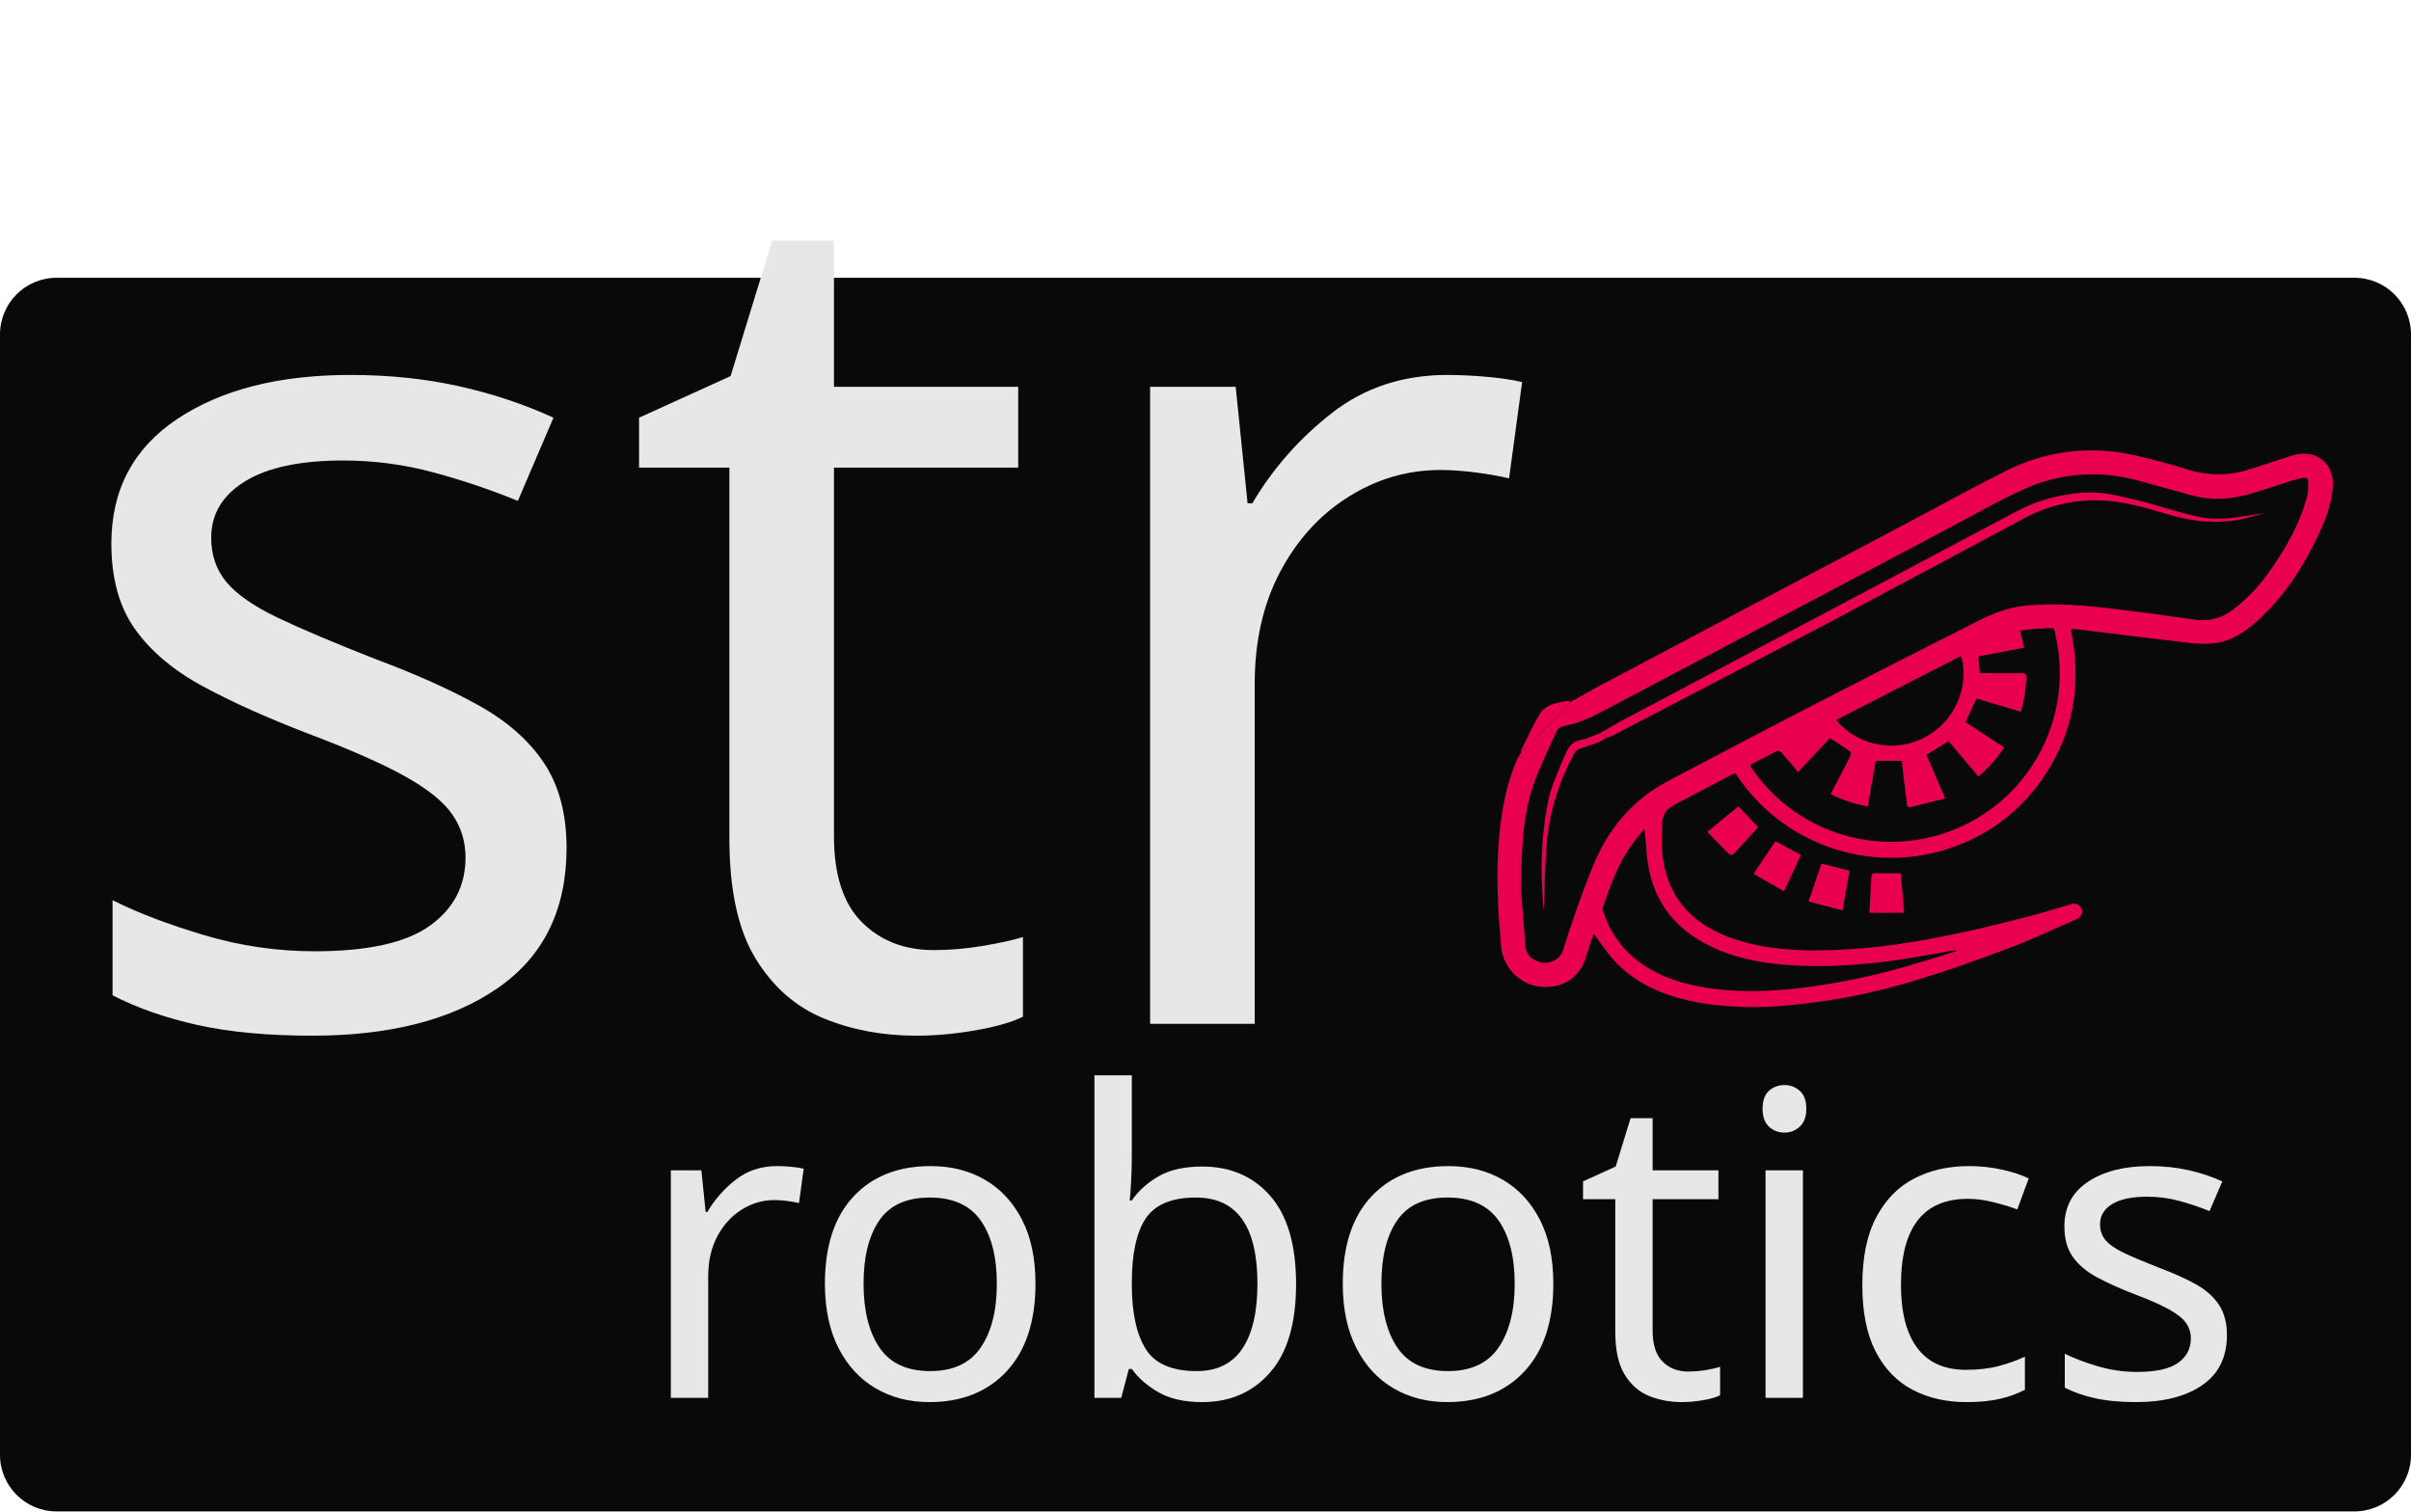
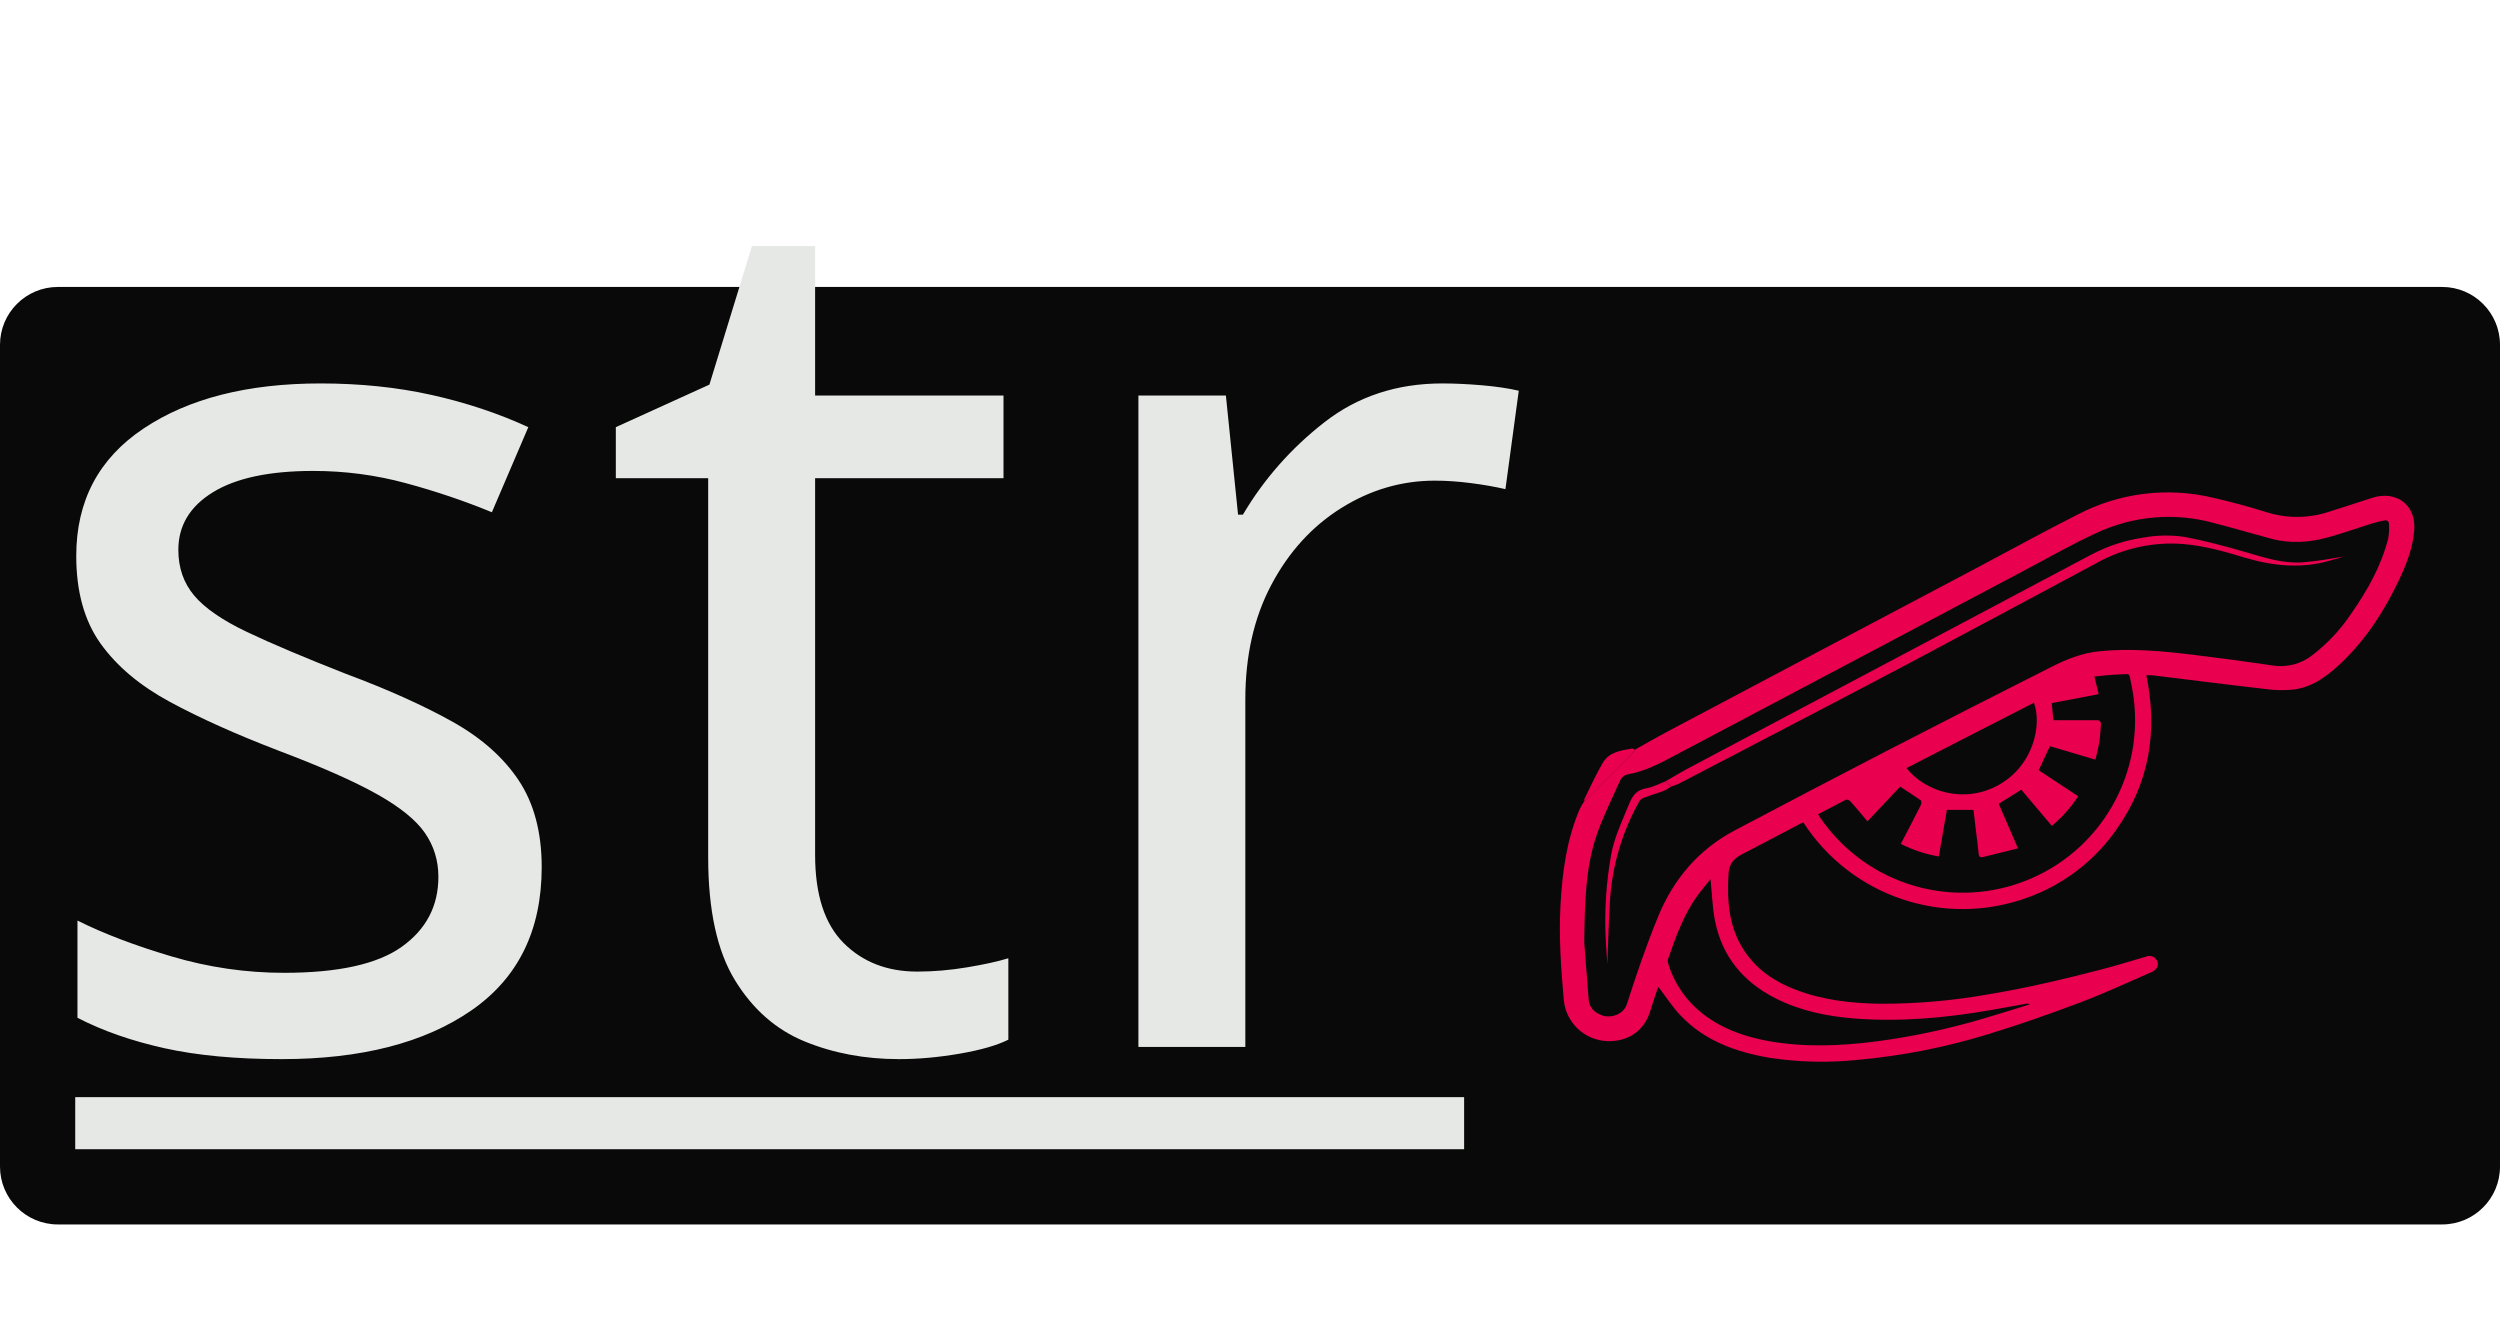
- <svg xmlns="http://www.w3.org/2000/svg" width="852" height="534.17" viewBox="0 0 852 534.17">
-   <rect y="98.17" width="852" height="436" rx="20" fill="#090909" />
-   <text transform="translate(17.93 361.83)" font-size="420" fill="#e6e8e6" font-family="Format_1452">str</text>
-   <text transform="translate(224.31 494.03)" font-size="150" fill="#e6e8e6" font-family="Format_1452">robotics</text>
-   <path d="M954,439.93c3.62-2,7.22-4.12,10.88-6.06q29.54-15.67,59.1-31.3l48.62-25.71c11.5-6.09,22.89-12.38,34.51-18.24a67.16,67.16,0,0,1,46.41-5.84c6.36,1.45,12.69,3.13,18.9,5.1a35,35,0,0,0,21.54-.21c5.08-1.57,10.12-3.28,15.19-4.89a13.52,13.52,0,0,1,2.9-.56c7.18-.58,12,4.63,11.28,12.18-.55,6-2.66,11.42-5.17,16.74-5,10.56-11.21,20.29-19.67,28.44-4.68,4.51-9.82,8.5-16.42,9.51a40.23,40.23,0,0,1-10.45-.18c-12.93-1.47-25.83-3.13-38.75-4.7a18.14,18.14,0,0,0-2.1,0c4,19.26,1.11,37.18-10.36,53.34a63.64,63.64,0,0,1-30.81,23.52,65.51,65.51,0,0,1-77.36-26c-.41.17-.86.32-1.28.54-6.61,3.47-13.18,7-19.83,10.41-2.86,1.47-4.56,3.23-4.76,6.82-.55,9.47.09,18.57,5.55,26.73,4.42,6.61,10.75,10.73,18.05,13.46,9.33,3.5,19.08,4.56,29,4.7a210.56,210.56,0,0,0,37.17-3.24c13.23-2.18,26.25-5.26,39.21-8.63,5.19-1.35,10.32-2.93,15.46-4.44a2.85,2.85,0,0,1,3.49,1.06,2.51,2.51,0,0,1-.15,3.21,3.67,3.67,0,0,1-1.43,1.05c-8.15,3.53-16.21,7.33-24.52,10.46-10.61,4-21.33,7.79-32.19,11.09a219.77,219.77,0,0,1-45.14,8.85,120.42,120.42,0,0,1-30.23-.73c-11.65-2-22.47-5.85-30.81-14.65-2.84-3-5.1-6.55-7.64-9.88-.32.88-.78,2-1.17,3.24-.62,1.87-1.18,3.77-1.81,5.64-2.19,6.51-7.69,10.13-14.69,9.88a15.68,15.68,0,0,1-15-14c-1-11-1.76-22-1.16-33.08.62-11.34,2.12-22.52,6.63-33.08a25,25,0,0,1,1.63-2.83q7.83-7.77,15.66-15.56A24.66,24.66,0,0,0,954,439.93Zm-17.5,66.5c.33,4.29.94,12.06,1.54,19.83.22,2.92,2.07,4.52,4.59,5.46,3,1.11,7.45-.18,8.65-3.94,3.23-10.13,6.7-20.23,10.72-30.07,5.31-13,14-23.29,26.57-29.92,17.39-9.16,34.79-18.32,52.25-27.33q28.53-14.73,57.21-29.18c5.24-2.66,10.65-4.79,16.61-5.39,10.87-1.08,21.63-.06,32.38,1.24q13.73,1.65,27.41,3.69a17.66,17.66,0,0,0,13.75-3.58,60.67,60.67,0,0,0,13.44-14.39c5.58-8,10.36-16.45,12.76-26a19.09,19.09,0,0,0,.24-5c0-.91-.7-1.34-1.62-1.14-1.29.27-2.59.51-3.84.9-5,1.58-10,3.34-15.05,4.78-6.64,1.9-13.39,2.44-20.16.62s-13.31-3.74-20-5.48a58.87,58.87,0,0,0-39.93,3.27c-8.33,3.77-16.3,8.36-24.4,12.64q-29.57,15.63-59.09,31.31Q999.1,425.38,967.65,442c-5,2.64-10,5.32-15.64,6.35a3.9,3.9,0,0,0-3.14,2.32c-2.73,6.17-5.82,12.22-8,18.57C937.11,480.12,936.68,491.52,936.51,506.43Zm80.84-44.21c.38.62.59,1,.83,1.36a59.63,59.63,0,0,0,107.41-46.27c-.93-4.26,0-3.49-4.34-3.39-2.77.06-5.53.46-8.42.72.54,2.2,1,4,1.48,6.09l-16.21,3.09c.18,2,.36,3.86.54,5.9h1.88c4.28,0,8.57.06,12.86,0,1.42,0,1.84.46,1.69,1.8-.2,1.85-.21,3.73-.51,5.57-.33,2.07-.88,4.11-1.37,6.28l-15.72-4.66c-1.35,2.87-2.6,5.54-3.89,8.31l13.65,9a46.19,46.19,0,0,1-9.1,10.23l-10.56-12.5-7.81,4.88,6.67,15.4-12.11,3c-1,.24-1.41-.2-1.5-1.18-.2-2.07-.46-4.14-.71-6.22-.34-2.92-.7-5.84-1.06-8.9h-9.2c-.92,5.32-1.84,10.61-2.79,16.09a46,46,0,0,1-13.13-4.34c2.36-4.53,4.68-8.94,6.92-13.39.23-.45.26-1.45,0-1.65-2.31-1.64-4.7-3.15-7.15-4.75l-11.3,12c-2.05-2.43-3.92-4.71-5.87-6.91-.33-.38-1.17-.76-1.51-.6C1023.81,458.82,1020.67,460.49,1017.35,462.22Zm-37.19,22.45c-1.37,1.71-2.85,3.45-4.21,5.28-5,6.74-7.77,14.58-10.49,22.42a2.65,2.65,0,0,0,.09,1.57,34.8,34.8,0,0,0,11.36,16.81c6.71,5.42,14.55,8.25,22.92,9.8,12.61,2.33,25.26,1.79,37.89.16a241.37,241.37,0,0,0,36.46-7.77c5.46-1.59,10.88-3.31,16.32-5a1.73,1.73,0,0,0-1.35-.21c-4.05.73-8.08,1.5-12.14,2.19-15.63,2.7-31.35,4.14-47.21,2.89-9.43-.75-18.59-2.64-27.1-6.93-11.21-5.66-18.55-14.46-21-26.89C980.79,494.38,980.67,489.58,980.16,484.67Zm67.74-38.4c6.44,8.23,20.18,12.58,32.2,5.64,11.73-6.76,14.65-20.64,11.83-28.22Z" transform="translate(-399 -191.83)" fill="#e9004f" />
-   <path d="M1038.11,510.46l4.56-13.43,9.91,2.55c-.81,4.53-1.61,9.05-2.48,14Z" transform="translate(-399 -191.83)" fill="#e9004f" />
-   <path d="M1070.73,500.46c.37,4.59.75,9.16,1.15,14h-12.3c.11-1.75.21-3.43.31-5.11.15-2.52.3-5,.42-7.56,0-1,.3-1.42,1.46-1.37C1064.67,500.55,1067.58,500.46,1070.73,500.46Z" transform="translate(-399 -191.83)" fill="#e9004f" />
-   <path d="M1002.3,485.83l11-9,7,7.34c-2.9,3.19-5.81,6.45-8.8,9.63a1.58,1.58,0,0,1-1.51-.12C1007.45,491.18,1005,488.57,1002.3,485.83Z" transform="translate(-399 -191.83)" fill="#e9004f" />
-   <path d="M1026.41,489.13l9,4.88-6,12.83-10.73-6.18Z" transform="translate(-399 -191.83)" fill="#e9004f" />
-   <path d="M954,439.93a24.66,24.66,0,0,1-1.74,2.17q-7.82,7.8-15.66,15.56c0-.26-.13-.56,0-.77,2-4.1,3.95-8.29,6.22-12.26s6.29-4.4,10.19-5.1C953.3,439.48,953.67,439.79,954,439.93Z" transform="translate(-399 -191.83)" fill="#e9004f" />
-   <path d="M964.61,450.85c2.3-1.32,4.57-2.72,6.91-4q25.72-13.68,51.49-27.33,25.17-13.35,50.34-26.67c12.86-6.81,25.68-13.67,38.56-20.45a55.6,55.6,0,0,1,17.74-5.79,43.53,43.53,0,0,1,14.75-.19c6.93,1.35,13.77,3.2,20.56,5.15,6.5,1.87,12.94,4.07,19.81,3.58,4.74-.35,9.44-1.2,14.18-2-.7.22-1.4.46-2.1.67s-1.59.43-2.38.66c-10.17,3-20.15,1.93-30.13-1.1-6.87-2.08-13.8-4-21-4.58a52.7,52.7,0,0,0-29.63,6.53c-21.46,11.45-42.86,23-64.35,34.39-20.22,10.71-40.54,21.25-60.82,31.85q-9.78,5.12-19.58,10.19a17.79,17.79,0,0,1-2.42.86Z" transform="translate(-399 -191.83)" fill="#e9004f" />
-   <path d="M964.61,450.85l1.91,1.84a18,18,0,0,1-2.62,1.5c-2.26.85-4.58,1.51-6.84,2.34a3.08,3.08,0,0,0-1.53,1.27,80.28,80.28,0,0,0-10.13,34.27c-.44,7.5-.64,15-.91,21.88-.14-2.05-.37-4.77-.49-7.48a128.57,128.57,0,0,1,1.89-30.66c1.21-6.08,3.89-11.63,6.21-17.31,1.17-2.87,2.66-4.73,5.93-5.26C960.29,452.87,962.42,451.68,964.61,450.85Z" transform="translate(-399 -191.83)" fill="#e9004f" />
+ <svg xmlns="http://www.w3.org/2000/svg" width="864" height="462.63" viewBox="0 0 864 462.63">
+   <rect y="99.17" width="864" height="324" rx="20" fill="#090909" />
+   <text transform="translate(4.93 361.83)" font-size="420" fill="#e6e8e6" font-family="Format_1452">str</text>
+   <path d="M925,447.93c3.62-2,7.22-4.12,10.88-6.06q29.54-15.67,59.1-31.3l48.62-25.71c11.5-6.09,22.89-12.38,34.51-18.24a67.16,67.16,0,0,1,46.41-5.84c6.36,1.45,12.69,3.13,18.9,5.1a35,35,0,0,0,21.54-.21c5.08-1.57,10.12-3.28,15.19-4.89a13.52,13.52,0,0,1,2.9-.56c7.18-.58,12,4.63,11.28,12.18-.55,6-2.66,11.42-5.17,16.74-5,10.56-11.21,20.29-19.67,28.44-4.68,4.51-9.82,8.5-16.42,9.51a40.23,40.23,0,0,1-10.45-.18c-12.93-1.47-25.83-3.13-38.75-4.7a18.14,18.14,0,0,0-2.1,0c4,19.26,1.11,37.18-10.36,53.34a63.64,63.64,0,0,1-30.81,23.52,65.51,65.51,0,0,1-77.36-26c-.41.17-.86.32-1.28.54-6.61,3.47-13.18,7-19.83,10.41-2.86,1.47-4.56,3.23-4.76,6.82-.55,9.47.09,18.57,5.55,26.73,4.42,6.61,10.75,10.73,18.05,13.46,9.33,3.5,19.08,4.56,28.95,4.7a210.56,210.56,0,0,0,37.17-3.24c13.23-2.18,26.25-5.26,39.21-8.63,5.19-1.35,10.32-2.93,15.46-4.44a2.85,2.85,0,0,1,3.49,1.06,2.51,2.51,0,0,1-.15,3.21,3.67,3.67,0,0,1-1.43,1.05c-8.15,3.53-16.21,7.33-24.52,10.46-10.61,4-21.33,7.79-32.19,11.09a219.77,219.77,0,0,1-45.14,8.85,120.42,120.42,0,0,1-30.23-.73c-11.65-2-22.47-5.85-30.81-14.65-2.84-3-5.1-6.55-7.64-9.88-.32.88-.78,2-1.17,3.24-.62,1.87-1.18,3.77-1.81,5.64-2.19,6.51-7.69,10.13-14.69,9.88a15.68,15.68,0,0,1-15-14c-1-11-1.76-22-1.16-33.08.62-11.34,2.12-22.52,6.63-33.08a25,25,0,0,1,1.63-2.83q7.83-7.77,15.66-15.56A24.66,24.66,0,0,0,925,447.93Zm-17.5,66.5c.33,4.29.94,12.06,1.54,19.83.22,2.92,2.07,4.52,4.59,5.46,3,1.11,7.45-.18,8.65-3.94,3.23-10.13,6.7-20.23,10.72-30.07,5.31-13,14-23.29,26.57-29.92,17.39-9.16,34.79-18.32,52.25-27.33q28.53-14.73,57.21-29.18c5.24-2.66,10.65-4.79,16.61-5.39,10.87-1.08,21.63-.06,32.38,1.24q13.73,1.65,27.41,3.69a17.66,17.66,0,0,0,13.75-3.58,60.67,60.67,0,0,0,13.44-14.39c5.58-8,10.36-16.45,12.76-26a19.09,19.09,0,0,0,.24-5c0-.91-.7-1.34-1.62-1.14-1.29.27-2.59.51-3.84.9-5,1.58-10,3.34-15.05,4.78-6.64,1.9-13.39,2.44-20.16.62s-13.31-3.74-20-5.48a58.87,58.87,0,0,0-39.93,3.27c-8.33,3.77-16.3,8.36-24.4,12.64q-29.57,15.63-59.09,31.31Q970.1,433.38,938.65,450c-5,2.64-10,5.32-15.64,6.35a3.9,3.9,0,0,0-3.14,2.32c-2.73,6.17-5.82,12.22-8,18.57C908.11,488.12,907.68,499.52,907.51,514.43Zm80.84-44.21c.38.62.59,1,.83,1.36a59.63,59.63,0,0,0,107.41-46.27c-.93-4.26,0-3.49-4.34-3.39-2.77.06-5.53.46-8.42.72.54,2.2,1,4,1.48,6.09l-16.21,3.09c.18,2,.36,3.86.54,5.9h1.88c4.28,0,8.57.06,12.86,0,1.42,0,1.84.46,1.69,1.8-.2,1.85-.21,3.73-.51,5.57-.33,2.07-.88,4.11-1.37,6.28l-15.72-4.66c-1.35,2.87-2.6,5.54-3.89,8.31l13.65,9a46.19,46.19,0,0,1-9.1,10.23l-10.56-12.5-7.81,4.88,6.67,15.4-12.11,3c-1,.24-1.41-.2-1.5-1.18-.2-2.07-.46-4.14-.71-6.22-.34-2.92-.7-5.84-1.06-8.9h-9.2c-.92,5.32-1.84,10.61-2.79,16.09a46,46,0,0,1-13.13-4.34c2.36-4.53,4.68-8.94,6.92-13.39.23-.45.26-1.45,0-1.65-2.31-1.64-4.7-3.15-7.15-4.75l-11.3,12c-2-2.43-3.92-4.71-5.87-6.91-.33-.38-1.17-.76-1.51-.6C994.81,466.82,991.67,468.49,988.35,470.22Zm-37.19,22.45c-1.37,1.71-2.85,3.45-4.21,5.28-5,6.74-7.77,14.58-10.49,22.42a2.65,2.65,0,0,0,.09,1.57,34.8,34.8,0,0,0,11.36,16.81c6.71,5.42,14.55,8.25,22.92,9.8,12.61,2.33,25.26,1.79,37.89.16a241.37,241.37,0,0,0,36.46-7.77c5.46-1.59,10.88-3.31,16.32-5a1.73,1.73,0,0,0-1.35-.21c-4.05.73-8.08,1.5-12.14,2.19-15.63,2.7-31.35,4.14-47.21,2.89-9.43-.75-18.59-2.64-27.1-6.93-11.21-5.66-18.55-14.46-21-26.89C951.79,502.38,951.67,497.58,951.16,492.67Zm67.74-38.4c6.44,8.23,20.18,12.58,32.2,5.64,11.73-6.76,14.65-20.64,11.83-28.22Z" transform="translate(-360 -188.83)" fill="#e9004f" />
+   <path d="M925,447.93a24.66,24.66,0,0,1-1.74,2.17q-7.82,7.8-15.66,15.56c0-.26-.13-.56,0-.77,2-4.1,3.95-8.29,6.22-12.26s6.29-4.4,10.19-5.1C924.3,447.48,924.67,447.79,925,447.93Z" transform="translate(-360 -188.83)" fill="#e9004f" />
+   <path d="M935.61,458.85c2.3-1.32,4.57-2.72,6.91-4Q968.24,441.2,994,427.55q25.17-13.35,50.34-26.67c12.86-6.81,25.68-13.67,38.56-20.45a55.6,55.6,0,0,1,17.74-5.79,43.53,43.53,0,0,1,14.75-.19c6.93,1.35,13.77,3.2,20.56,5.15,6.5,1.87,12.94,4.07,19.81,3.58,4.74-.35,9.44-1.2,14.18-2-.7.22-1.4.46-2.1.67s-1.59.43-2.38.66c-10.17,3-20.15,1.93-30.13-1.1-6.87-2.08-13.8-4-21-4.58a52.7,52.7,0,0,0-29.63,6.53c-21.46,11.45-42.86,23-64.35,34.39-20.22,10.71-40.54,21.25-60.82,31.85q-9.78,5.12-19.58,10.19a17.79,17.79,0,0,1-2.42.86Z" transform="translate(-360 -188.83)" fill="#e9004f" />
+   <path d="M935.61,458.85l1.91,1.84a18,18,0,0,1-2.62,1.5c-2.26.85-4.58,1.51-6.84,2.34a3.08,3.08,0,0,0-1.53,1.27,80.28,80.28,0,0,0-10.13,34.27c-.44,7.5-.64,15-.91,21.88-.14-2.05-.37-4.77-.49-7.48a128.57,128.57,0,0,1,1.89-30.66c1.21-6.08,3.89-11.63,6.21-17.31,1.17-2.87,2.66-4.73,5.93-5.26C931.29,460.87,933.42,459.68,935.61,458.85Z" transform="translate(-360 -188.83)" fill="#e9004f" />
+   <rect x="26" y="379.17" width="480" height="18" fill="#e6e8e6" />
</svg>
